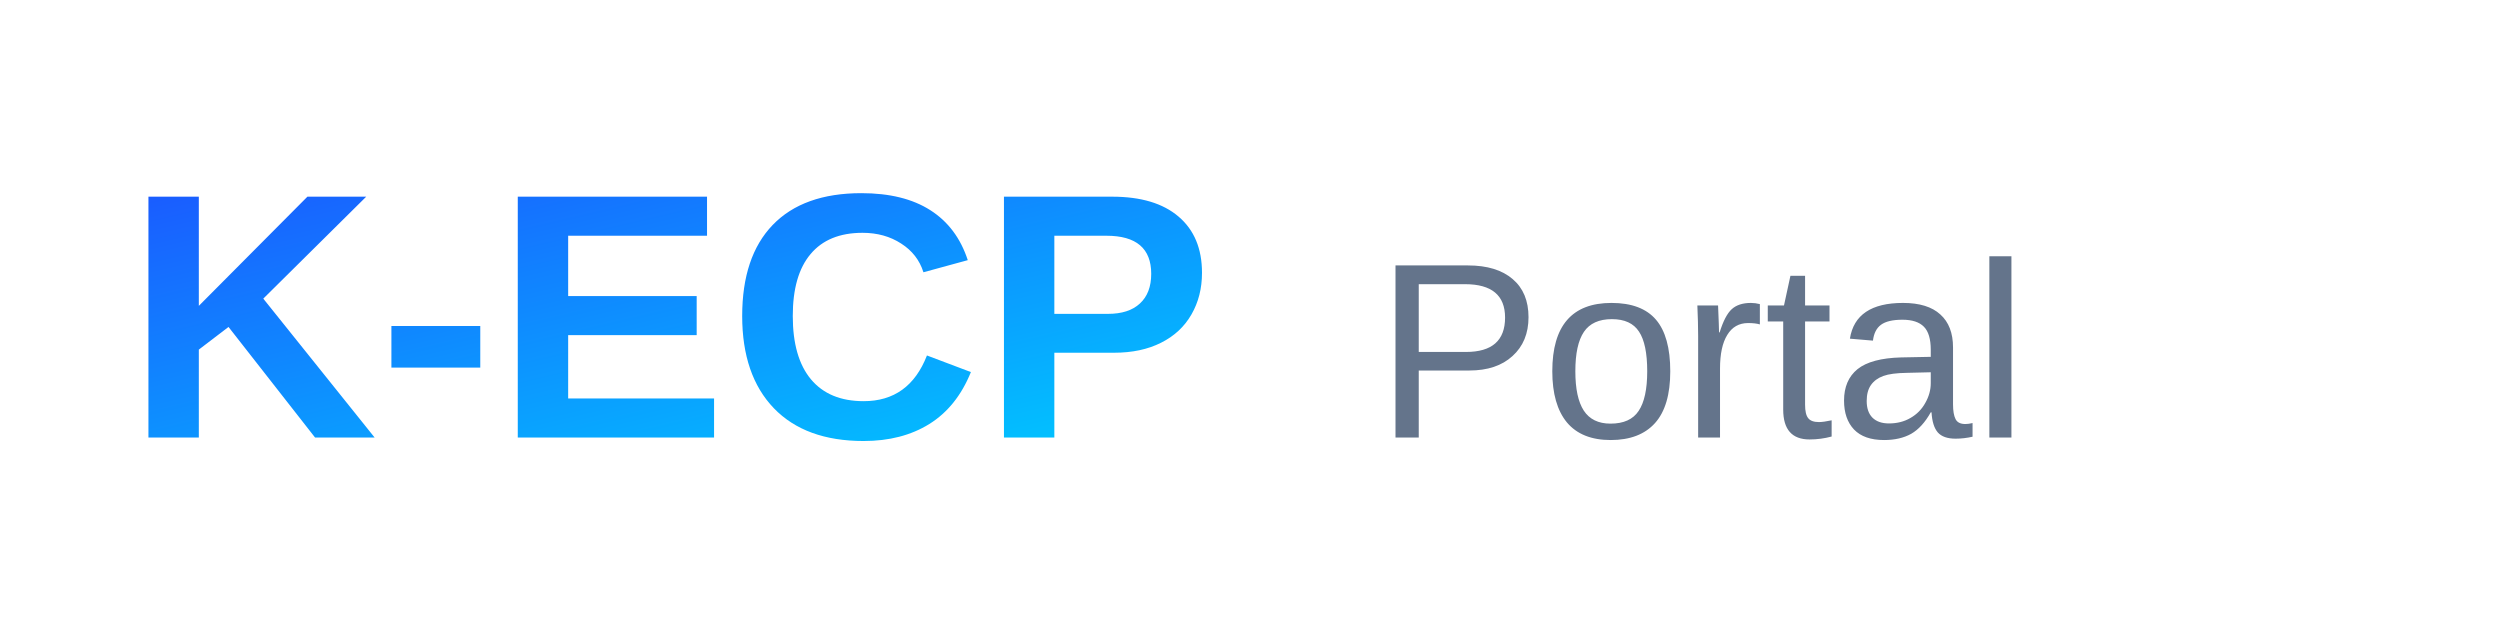
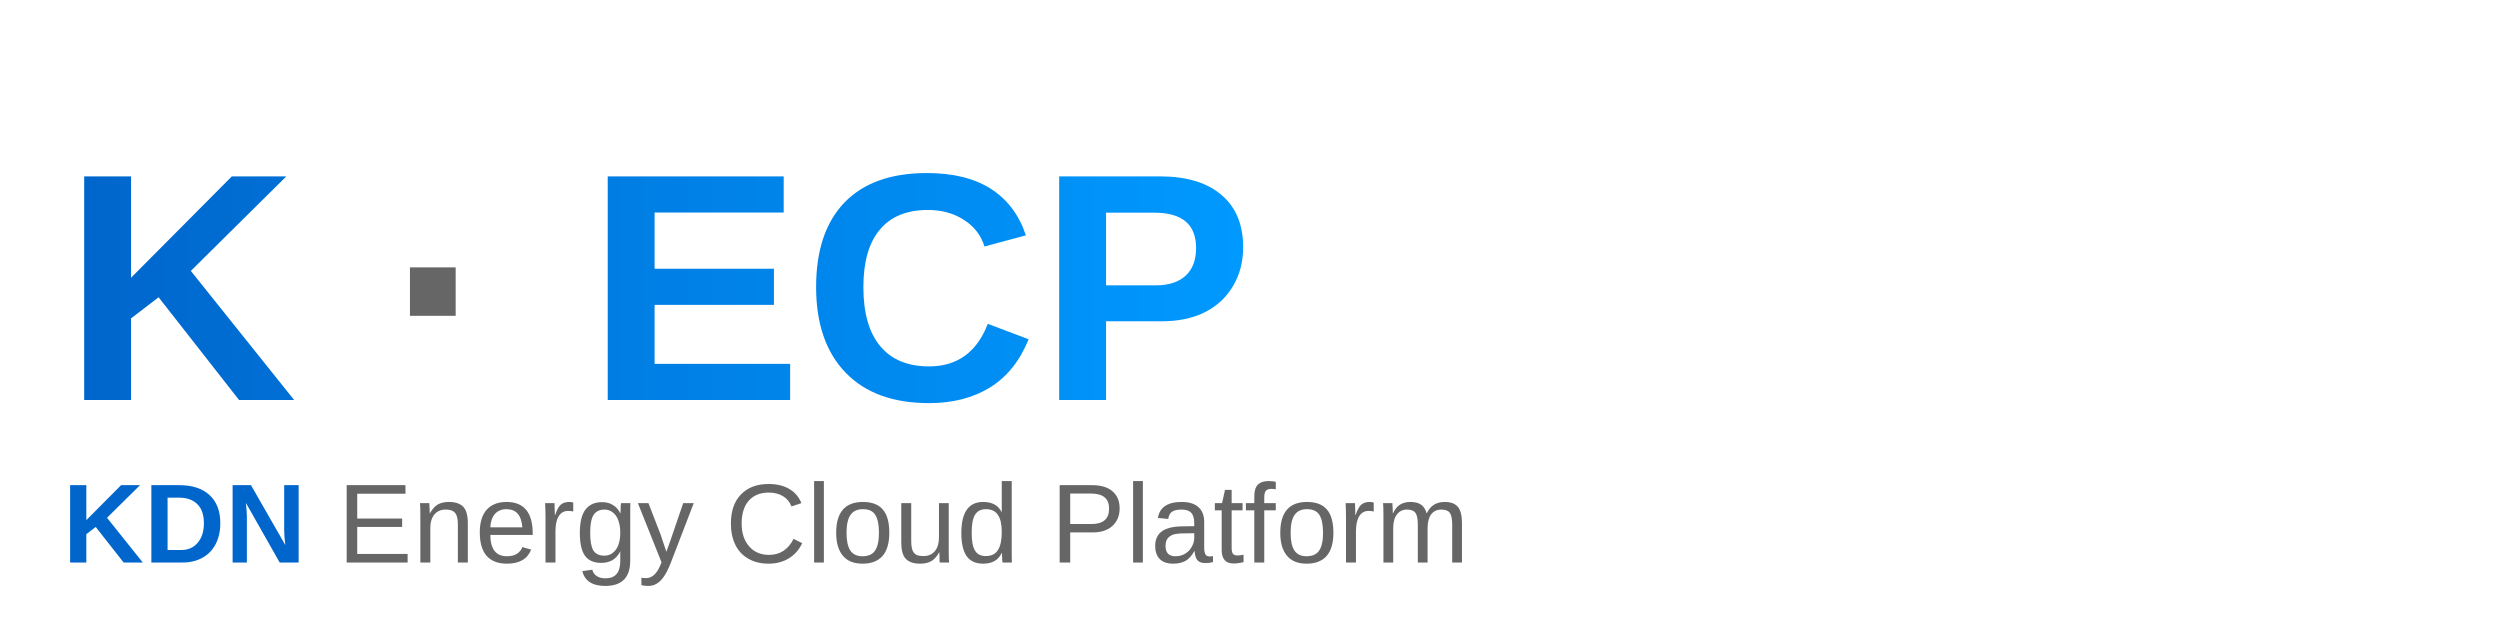
- <svg xmlns="http://www.w3.org/2000/svg" viewBox="0 0 200 50" fill="none">
+ <svg xmlns="http://www.w3.org/2000/svg" viewBox="0 0 200 50">
  <defs>
-     <linearGradient id="logoGradient" x1="0%" y1="0%" x2="100%" y2="100%">
-       <stop offset="0%" style="stop-color:#1a5cff" />
-       <stop offset="100%" style="stop-color:#00c8ff" />
+     <linearGradient id="blueGradient" x1="0%" y1="0%" x2="100%" y2="0%">
+       <stop offset="0%" style="stop-color:#0066cc;stop-opacity:1" />
+       <stop offset="100%" style="stop-color:#0099ff;stop-opacity:1" />
    </linearGradient>
  </defs>
-   <text x="10" y="35" font-family="Arial, sans-serif" font-size="28" font-weight="bold" fill="url(#logoGradient)">
-     K-ECP
+   <text x="5" y="32" font-family="Arial, sans-serif" font-size="26" font-weight="bold">
+     <tspan fill="url(#blueGradient)">K</tspan>
+     <tspan fill="#666666">·</tspan>
+     <tspan fill="url(#blueGradient)">ECP</tspan>
  </text>
-   <text x="110" y="35" font-family="Arial, sans-serif" font-size="20" font-weight="normal" fill="#64748b">
-     Portal
+   <text x="5" y="45" font-family="Arial, sans-serif" font-size="9" fill="#666666">
+     <tspan font-weight="bold" fill="#0066cc">KDN</tspan>
+     <tspan> Energy Cloud Platform</tspan>
  </text>
</svg>
